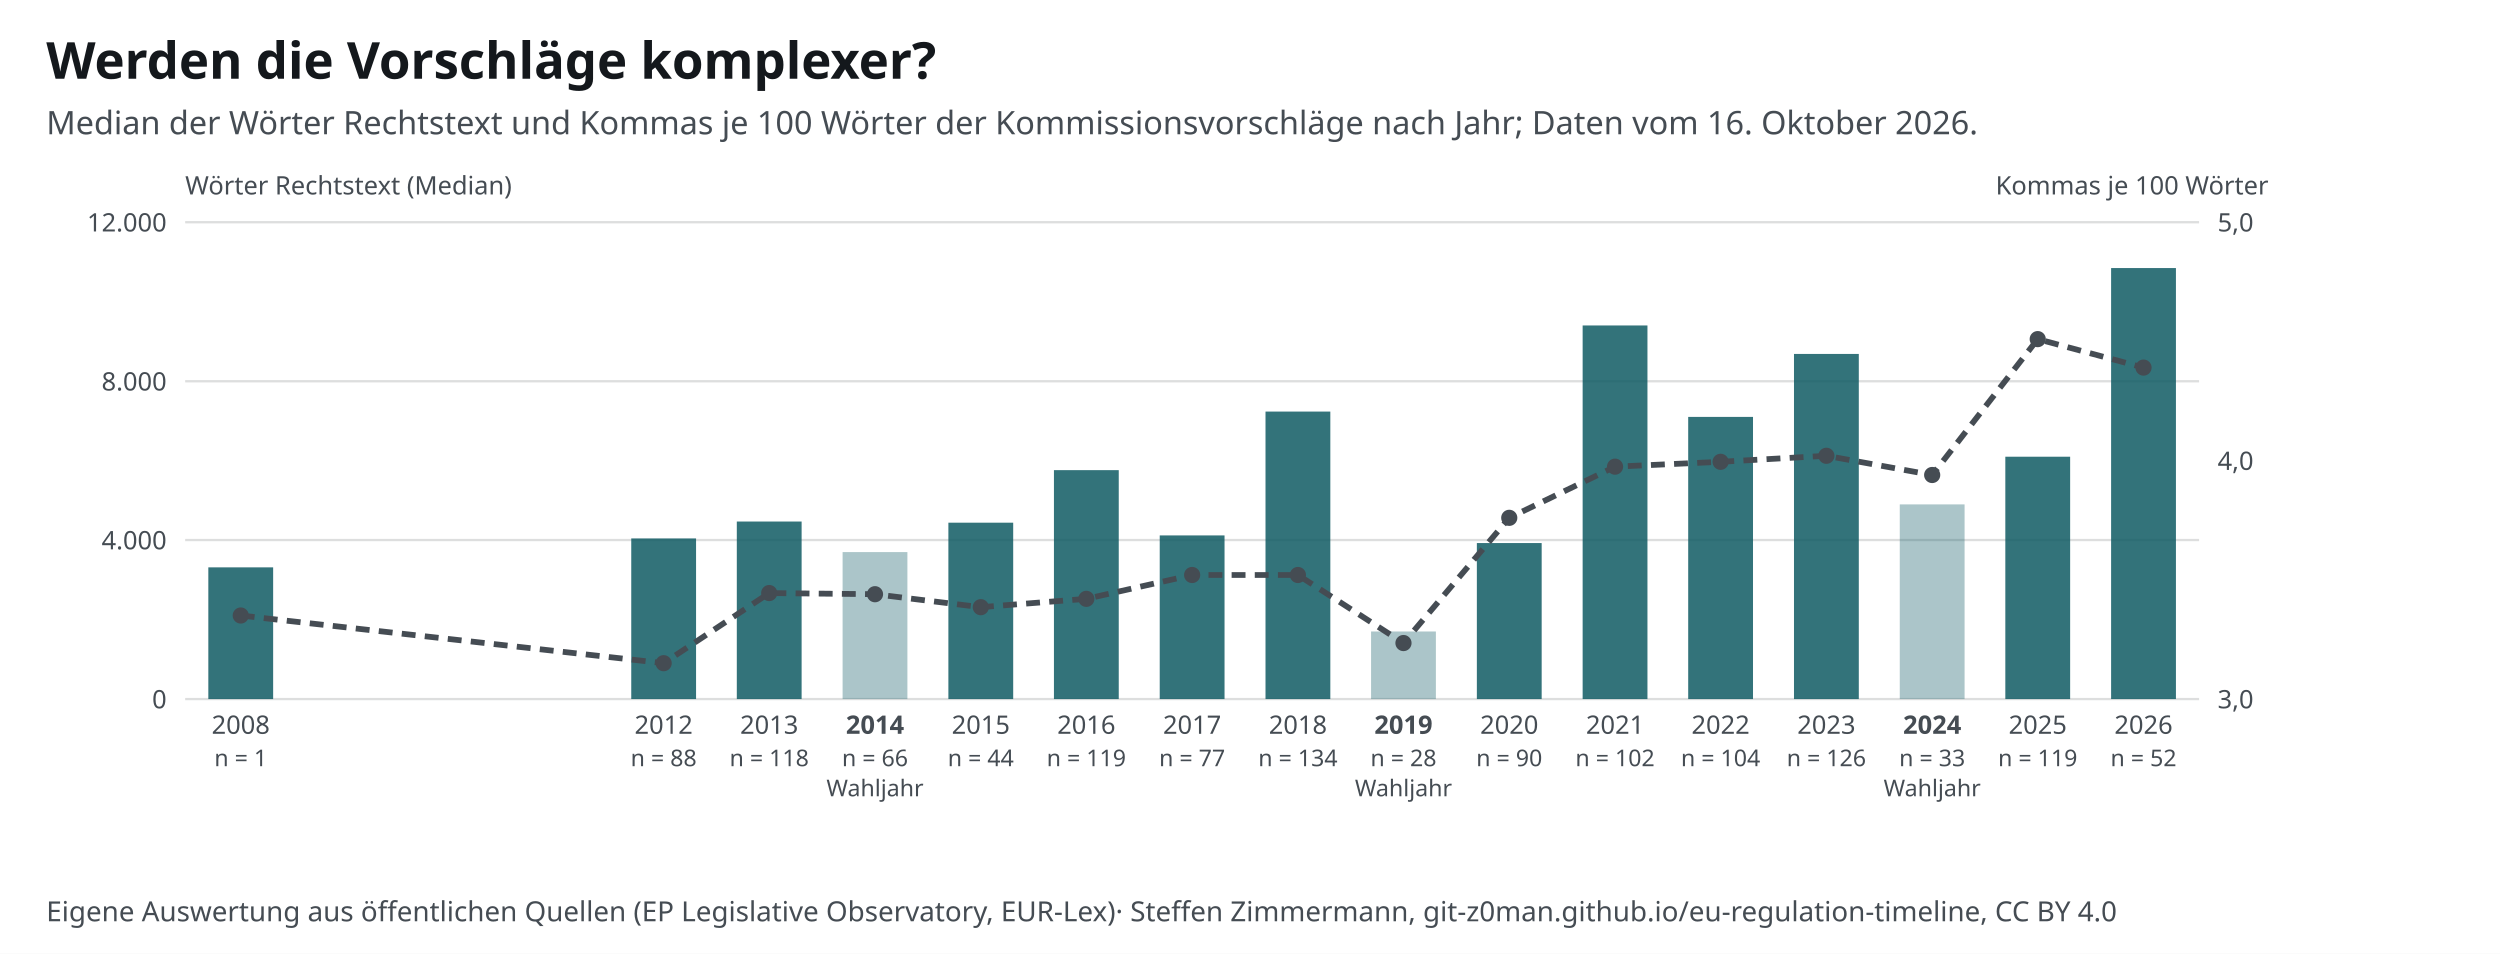
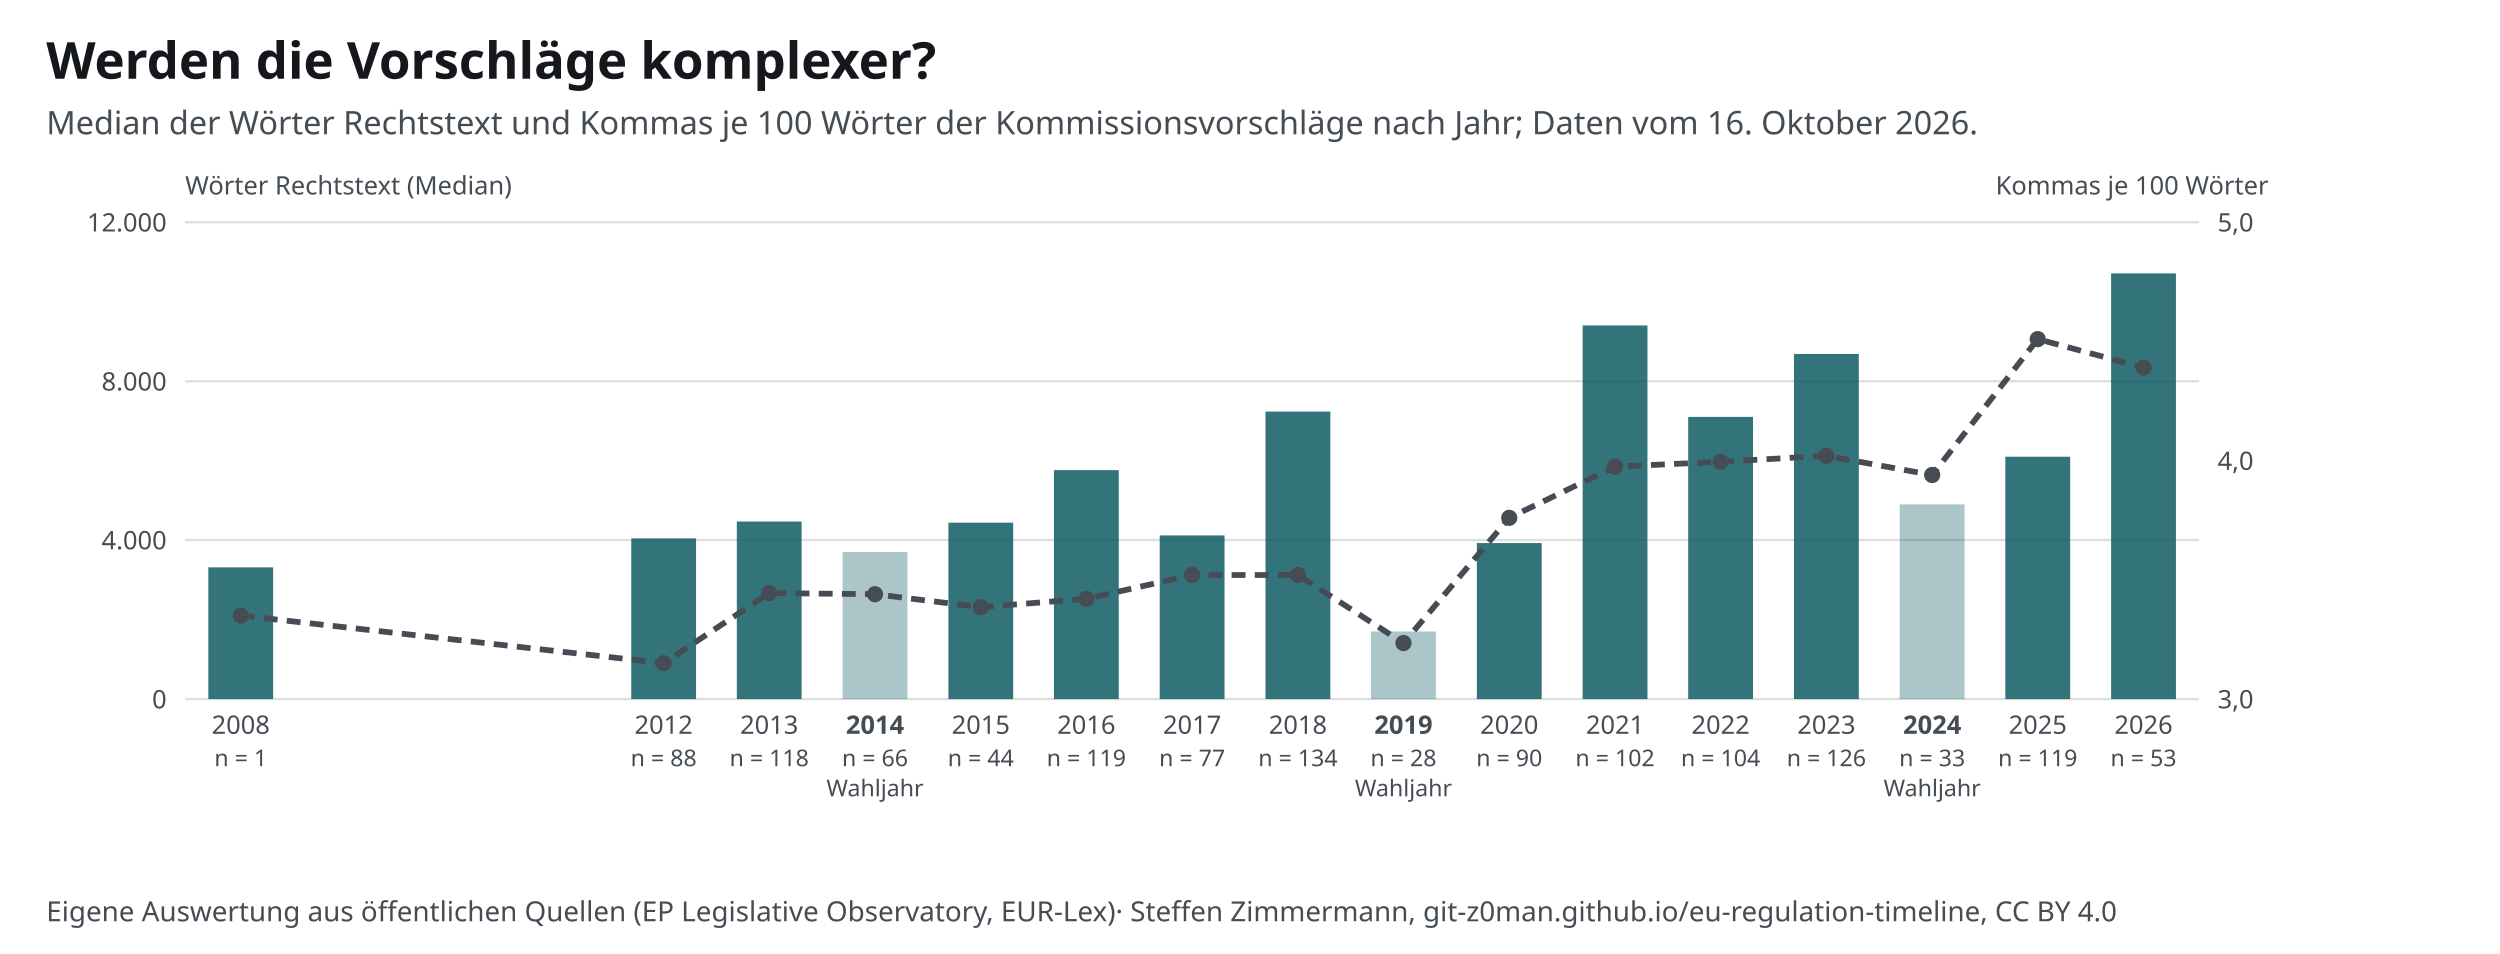
<svg xmlns="http://www.w3.org/2000/svg" width="1080" height="412" viewBox="0 0 1080 412" font-family="&quot;Source Sans 3&quot;, system-ui, -apple-system, Segoe UI, Roboto, Arial, sans-serif" font-size="13">
  <style>text{font-family:"Source Sans 3",system-ui,sans-serif}.ink,.inkf{fill:#14181c}.mu{fill:#454c53}.gr{stroke:#14181c24}.ax{stroke:#454c53}.acc{fill:#0f5a63}.accs{stroke:#0f5a63}.grey{fill:#a7b7ba}.greys{stroke:#6e9195}.tint{fill:#e3eeef}.sheet{fill:#fff}.inks{stroke:#14181c}.ink2s{stroke:#454c53}.ink2f{fill:#454c53}.hol{fill:#fff;stroke:#14181c}.holq{fill:#fff;stroke:#6e9195}.halo{paint-order:stroke;stroke:#fff;stroke-width:4px;stroke-linejoin:round}.hit .bg{fill:transparent}[hidden]{display:none}</style>
  <rect width="1080" height="412" fill="#fff" />
  <text x="20" y="34" font-size="22" font-weight="700" class="ink">Werden die Vorschläge komplexer?</text>
  <text x="20" y="58" font-size="14" class="mu">Median der Wörter Rechtstext und Kommas je 100 Wörter der Kommissionsvorschläge nach Jahr; Daten vom 16. Oktober 2026.</text>
  <g transform="translate(20,72)">
    <line x1="60" y1="230.0" x2="930" y2="230.0" class="gr" />
    <text x="52.0" y="234.0" font-size="11" text-anchor="end" class="mu">0</text>
    <line x1="60" y1="161.3" x2="930" y2="161.3" class="gr" />
    <text x="52.0" y="165.3" font-size="11" text-anchor="end" class="mu">4.000</text>
    <line x1="60" y1="92.7" x2="930" y2="92.7" class="gr" />
    <text x="52.0" y="96.7" font-size="11" text-anchor="end" class="mu">8.000</text>
    <line x1="60" y1="24.0" x2="930" y2="24.0" class="gr" />
    <text x="52.0" y="28.0" font-size="11" text-anchor="end" class="mu">12.000</text>
    <text x="938.0" y="234.0" font-size="11" text-anchor="start" class="mu">3,0</text>
    <text x="938.0" y="131.0" font-size="11" text-anchor="start" class="mu">4,0</text>
    <text x="938.0" y="28.0" font-size="11" text-anchor="start" class="mu">5,0</text>
    <rect x="70.0" y="173.1" width="28" height="56.9" class="acc" opacity="0.85" />
    <text x="84.0" y="245.0" font-size="11" text-anchor="middle" class="mu">2008</text>
    <text x="84.0" y="259.0" font-size="10" text-anchor="middle" class="mu">n = 1</text>
    <rect x="252.7" y="160.6" width="28" height="69.4" class="acc" opacity="0.85" />
    <text x="266.7" y="245.0" font-size="11" text-anchor="middle" class="mu">2012</text>
    <text x="266.7" y="259.0" font-size="10" text-anchor="middle" class="mu">n = 88</text>
    <rect x="298.3" y="153.3" width="28" height="76.7" class="acc" opacity="0.85" />
    <text x="312.3" y="245.0" font-size="11" text-anchor="middle" class="mu">2013</text>
    <text x="312.3" y="259.0" font-size="10" text-anchor="middle" class="mu">n = 118</text>
    <rect x="344.0" y="166.5" width="28" height="63.5" class="acc" opacity="0.35" />
    <text x="358.0" y="245.0" font-size="11" text-anchor="middle" class="mu" font-weight="700">2014</text>
    <text x="358.0" y="259.0" font-size="10" text-anchor="middle" class="mu">n = 66</text>
    <text x="358.0" y="272.0" font-size="10" text-anchor="middle" class="mu">Wahljahr</text>
    <rect x="389.7" y="153.8" width="28" height="76.2" class="acc" opacity="0.85" />
    <text x="403.7" y="245.0" font-size="11" text-anchor="middle" class="mu">2015</text>
    <text x="403.7" y="259.0" font-size="10" text-anchor="middle" class="mu">n = 44</text>
    <rect x="435.3" y="131.1" width="28" height="98.9" class="acc" opacity="0.85" />
    <text x="449.3" y="245.0" font-size="11" text-anchor="middle" class="mu">2016</text>
    <text x="449.3" y="259.0" font-size="10" text-anchor="middle" class="mu">n = 119</text>
    <rect x="481.0" y="159.3" width="28" height="70.7" class="acc" opacity="0.85" />
    <text x="495.0" y="245.0" font-size="11" text-anchor="middle" class="mu">2017</text>
    <text x="495.0" y="259.0" font-size="10" text-anchor="middle" class="mu">n = 77</text>
    <rect x="526.7" y="105.8" width="28" height="124.2" class="acc" opacity="0.85" />
    <text x="540.7" y="245.0" font-size="11" text-anchor="middle" class="mu">2018</text>
    <text x="540.7" y="259.0" font-size="10" text-anchor="middle" class="mu">n = 134</text>
    <rect x="572.3" y="200.8" width="28" height="29.2" class="acc" opacity="0.35" />
    <text x="586.3" y="245.0" font-size="11" text-anchor="middle" class="mu" font-weight="700">2019</text>
    <text x="586.3" y="259.0" font-size="10" text-anchor="middle" class="mu">n = 28</text>
    <text x="586.3" y="272.0" font-size="10" text-anchor="middle" class="mu">Wahljahr</text>
    <rect x="618.0" y="162.6" width="28" height="67.4" class="acc" opacity="0.85" />
    <text x="632.0" y="245.0" font-size="11" text-anchor="middle" class="mu">2020</text>
    <text x="632.0" y="259.0" font-size="10" text-anchor="middle" class="mu">n = 90</text>
    <rect x="663.7" y="68.6" width="28" height="161.4" class="acc" opacity="0.85" />
    <text x="677.7" y="245.0" font-size="11" text-anchor="middle" class="mu">2021</text>
    <text x="677.7" y="259.0" font-size="10" text-anchor="middle" class="mu">n = 102</text>
    <rect x="709.3" y="108.1" width="28" height="121.9" class="acc" opacity="0.85" />
    <text x="723.3" y="245.0" font-size="11" text-anchor="middle" class="mu">2022</text>
    <text x="723.3" y="259.0" font-size="10" text-anchor="middle" class="mu">n = 104</text>
    <rect x="755.0" y="80.9" width="28" height="149.1" class="acc" opacity="0.85" />
    <text x="769.0" y="245.0" font-size="11" text-anchor="middle" class="mu">2023</text>
    <text x="769.0" y="259.0" font-size="10" text-anchor="middle" class="mu">n = 126</text>
    <rect x="800.7" y="145.9" width="28" height="84.1" class="acc" opacity="0.35" />
    <text x="814.7" y="245.0" font-size="11" text-anchor="middle" class="mu" font-weight="700">2024</text>
    <text x="814.7" y="259.0" font-size="10" text-anchor="middle" class="mu">n = 33</text>
    <text x="814.7" y="272.0" font-size="10" text-anchor="middle" class="mu">Wahljahr</text>
    <rect x="846.3" y="125.3" width="28" height="104.7" class="acc" opacity="0.85" />
    <text x="860.3" y="245.0" font-size="11" text-anchor="middle" class="mu">2025</text>
    <text x="860.3" y="259.0" font-size="10" text-anchor="middle" class="mu">n = 119</text>
-     <rect x="892.0" y="43.8" width="28" height="186.2" class="acc" opacity="0.85" />
+     <rect x="892.0" y="46.1" width="28" height="183.9" class="acc" opacity="0.85" />
    <text x="906.0" y="245.0" font-size="11" text-anchor="middle" class="mu">2026</text>
-     <text x="906.0" y="259.0" font-size="10" text-anchor="middle" class="mu">n = 52</text>
+     <text x="906.0" y="259.0" font-size="10" text-anchor="middle" class="mu">n = 53</text>
    <polyline fill="none" class="ink2s" stroke-width="2.5" stroke-dasharray="6 4" points="84.0,193.9 266.7,214.5 312.3,184.2 358.0,184.7 403.7,190.3 449.3,186.7 495.0,176.4 540.7,176.4 586.3,205.8 632.0,151.7 677.7,129.6 723.3,127.5 769.0,124.9 814.7,133.2 860.3,74.5 906.0,86.8" />
    <circle cx="84.0" cy="193.9" r="3.5" class="ink2f" />
    <circle cx="266.7" cy="214.5" r="3.5" class="ink2f" />
    <circle cx="312.3" cy="184.2" r="3.5" class="ink2f" />
    <circle cx="358.0" cy="184.7" r="3.5" class="ink2f" />
    <circle cx="403.7" cy="190.3" r="3.5" class="ink2f" />
    <circle cx="449.3" cy="186.7" r="3.5" class="ink2f" />
    <circle cx="495.0" cy="176.4" r="3.5" class="ink2f" />
    <circle cx="540.7" cy="176.4" r="3.5" class="ink2f" />
    <circle cx="586.3" cy="205.8" r="3.5" class="ink2f" />
    <circle cx="632.0" cy="151.7" r="3.5" class="ink2f" />
    <circle cx="677.7" cy="129.6" r="3.5" class="ink2f" />
    <circle cx="723.3" cy="127.5" r="3.5" class="ink2f" />
    <circle cx="769.0" cy="124.9" r="3.5" class="ink2f" />
    <circle cx="814.7" cy="133.2" r="3.5" class="ink2f" />
    <circle cx="860.3" cy="74.5" r="3.5" class="ink2f" />
    <circle cx="906.0" cy="86.8" r="3.5" class="ink2f" />
    <text x="60.0" y="12.0" font-size="11" text-anchor="start" class="mu">Wörter Rechtstext (Median)</text>
    <text x="960.0" y="12.0" font-size="11" text-anchor="end" class="mu">Kommas je 100 Wörter</text>
  </g>
  <text x="20" y="398" font-size="12" class="mu">Eigene Auswertung aus öffentlichen Quellen (EP Legislative Observatory, EUR-Lex)<tspan> · Steffen Zimmermann, git-z0man.github.io/eu-regulation-timeline, CC BY 4.0</tspan>
  </text>
</svg>
